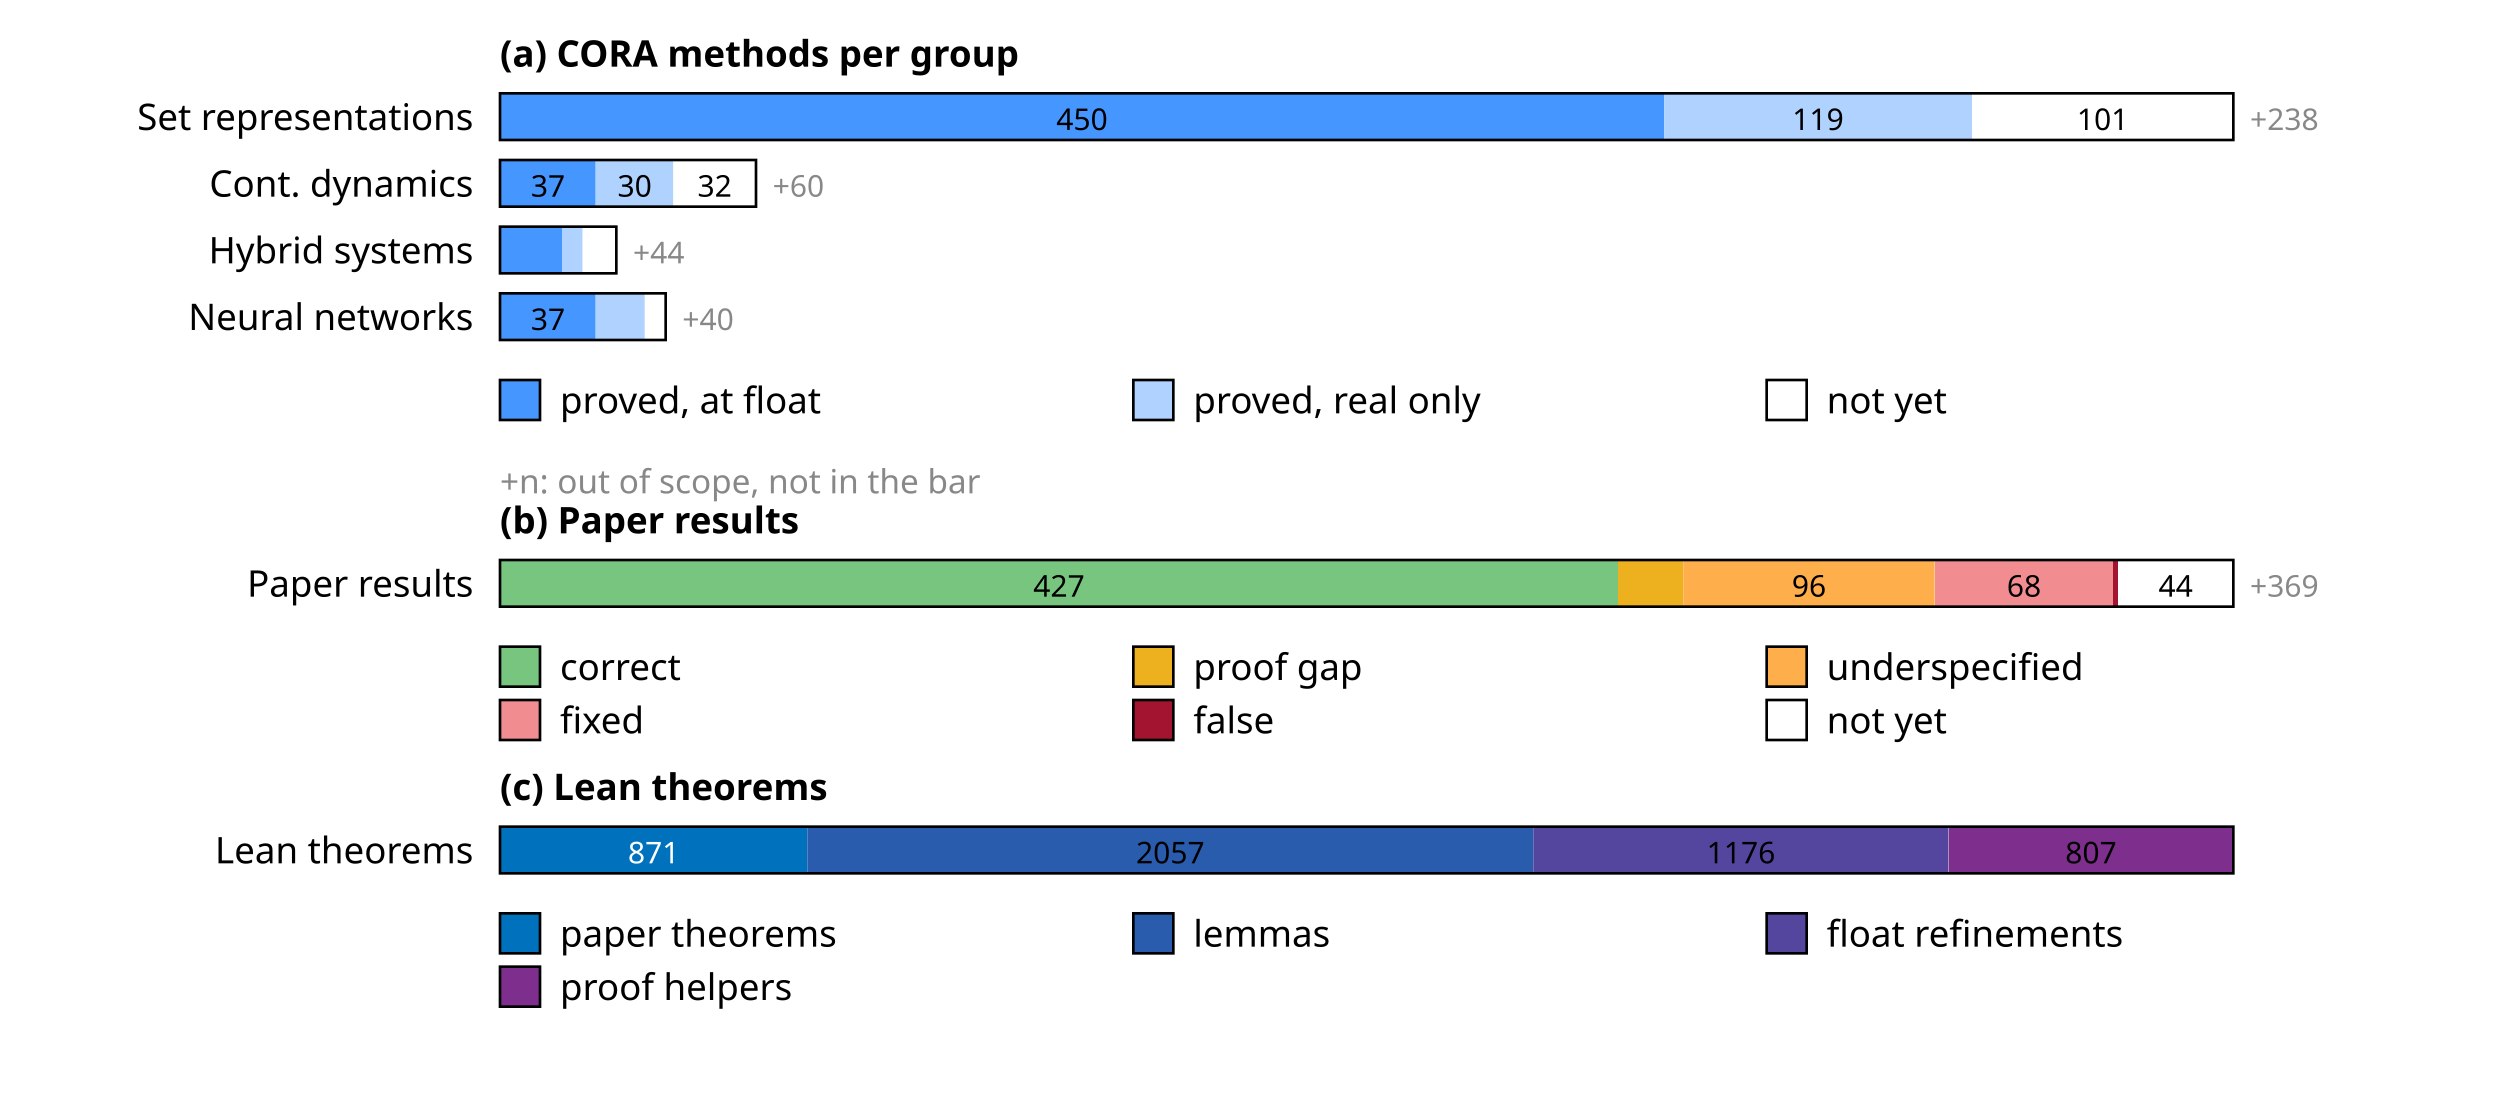
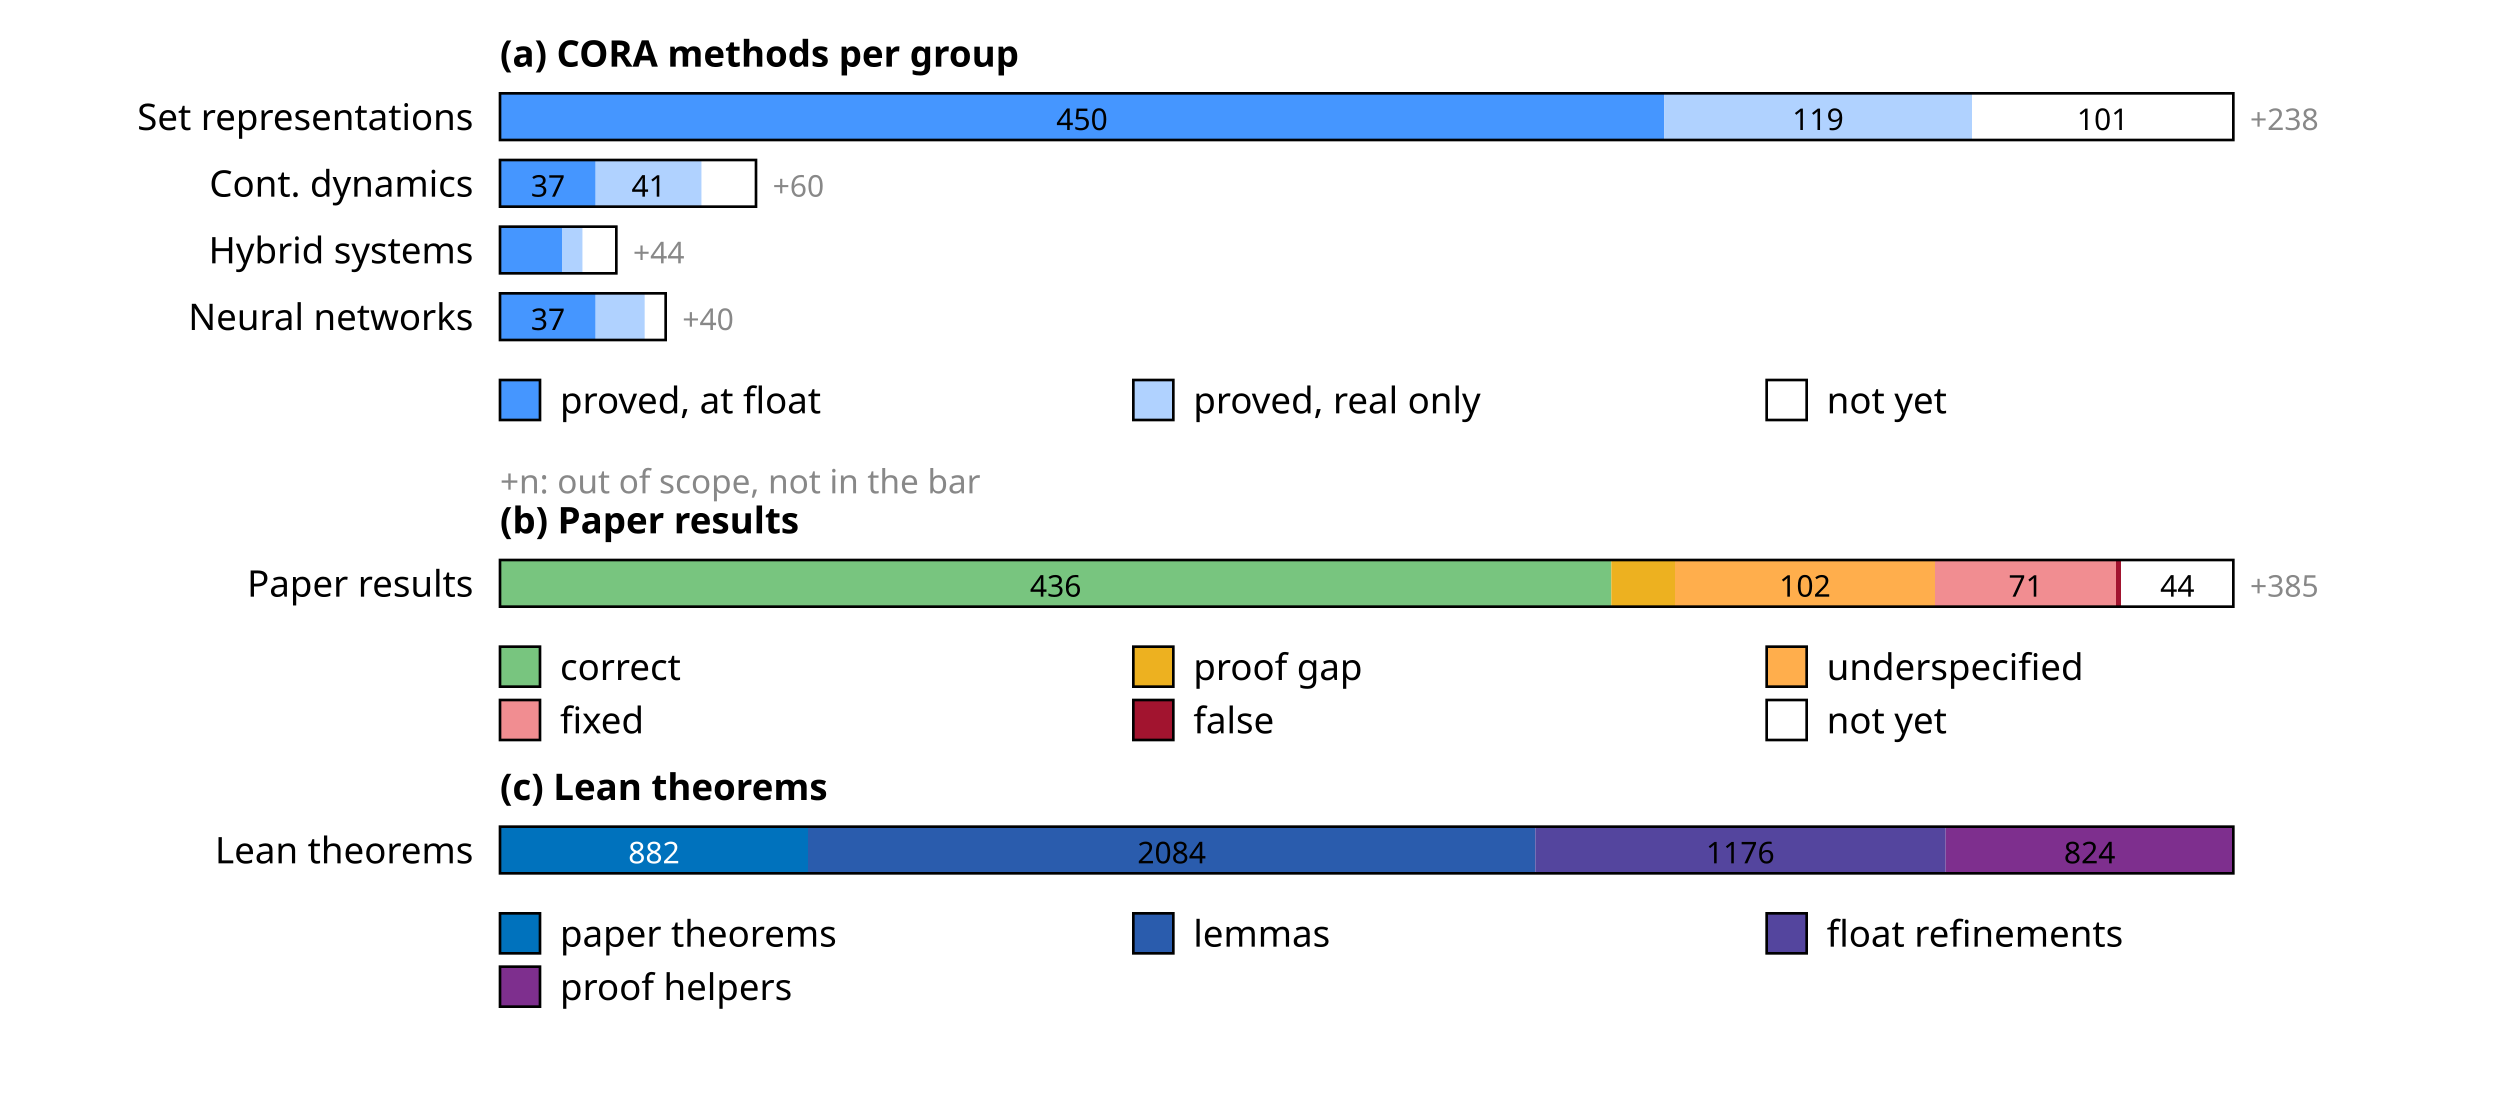
<svg xmlns="http://www.w3.org/2000/svg" width="750" height="330" font-family="sans-serif" font-size="11">
  <rect width="100%" height="100%" fill="white" />
  <text x="150" y="20" font-weight="bold">(a) CORA methods per group</text>
  <text x="142" y="39" text-anchor="end">Set representations</text>
  <rect x="150.0" y="28" width="349.3" height="14" fill="rgb(69,150,255)" />
  <text x="324.6" y="39" text-anchor="middle" font-size="9" fill="#000">450</text>
  <rect x="499.3" y="28" width="92.4" height="14" fill="rgb(176,210,255)" />
  <text x="545.4" y="39" text-anchor="middle" font-size="9" fill="#000">119</text>
  <rect x="591.6" y="28" width="78.4" height="14" fill="rgb(255,255,255)" />
  <text x="630.8" y="39" text-anchor="middle" font-size="9" fill="#000">101</text>
  <rect x="150" y="28" width="520.0" height="14" fill="none" stroke="#000" stroke-width="0.8" />
  <text x="675.0" y="39" font-size="9" fill="#888">+238</text>
  <text x="142" y="59" text-anchor="end">Cont. dynamics</text>
  <rect x="150.0" y="48" width="28.7" height="14" fill="rgb(69,150,255)" />
  <text x="164.4" y="59" text-anchor="middle" font-size="9" fill="#000">37</text>
-   <rect x="178.7" y="48" width="23.3" height="14" fill="rgb(176,210,255)" />
-   <text x="190.4" y="59" text-anchor="middle" font-size="9" fill="#000">30</text>
-   <rect x="202.0" y="48" width="24.8" height="14" fill="rgb(255,255,255)" />
-   <text x="214.4" y="59" text-anchor="middle" font-size="9" fill="#000">32</text>
+   <rect x="178.7" y="48" width="31.8" height="14" fill="rgb(176,210,255)" />
+   <text x="194.6" y="59" text-anchor="middle" font-size="9" fill="#000">41</text>
+   <rect x="210.5" y="48" width="16.3" height="14" fill="rgb(255,255,255)" />
  <rect x="150" y="48" width="76.8" height="14" fill="none" stroke="#000" stroke-width="0.8" />
  <text x="231.8" y="59" font-size="9" fill="#888">+60</text>
  <text x="142" y="79" text-anchor="end">Hybrid systems</text>
  <rect x="150.0" y="68" width="18.6" height="14" fill="rgb(69,150,255)" />
  <rect x="168.6" y="68" width="6.2" height="14" fill="rgb(176,210,255)" />
  <rect x="174.8" y="68" width="10.1" height="14" fill="rgb(255,255,255)" />
  <rect x="150" y="68" width="34.9" height="14" fill="none" stroke="#000" stroke-width="0.8" />
  <text x="189.9" y="79" font-size="9" fill="#888">+44</text>
  <text x="142" y="99" text-anchor="end">Neural networks</text>
  <rect x="150.0" y="88" width="28.7" height="14" fill="rgb(69,150,255)" />
  <text x="164.4" y="99" text-anchor="middle" font-size="9" fill="#000">37</text>
  <rect x="178.7" y="88" width="14.7" height="14" fill="rgb(176,210,255)" />
  <rect x="193.5" y="88" width="6.2" height="14" fill="rgb(255,255,255)" />
  <rect x="150" y="88" width="49.7" height="14" fill="none" stroke="#000" stroke-width="0.8" />
  <text x="204.7" y="99" font-size="9" fill="#888">+40</text>
  <rect x="150" y="114" width="12" height="12" fill="rgb(69,150,255)" stroke="#000" stroke-width="0.8" />
  <text x="168" y="124">proved, at float</text>
  <rect x="340" y="114" width="12" height="12" fill="rgb(176,210,255)" stroke="#000" stroke-width="0.8" />
  <text x="358" y="124">proved, real only</text>
  <rect x="530" y="114" width="12" height="12" fill="rgb(255,255,255)" stroke="#000" stroke-width="0.8" />
  <text x="548" y="124">not yet</text>
  <text x="150" y="148" font-size="10" fill="#888">+n: out of scope, not in the bar</text>
  <text x="150" y="160" font-weight="bold">(b) Paper results</text>
  <text x="142" y="179" text-anchor="end">Paper results</text>
-   <rect x="150.0" y="168" width="335.4" height="14" fill="rgb(120,197,127)" />
-   <text x="317.7" y="179" text-anchor="middle" font-size="9" fill="#000">427</text>
-   <rect x="485.4" y="168" width="19.6" height="14" fill="rgb(237,177,32)" />
-   <rect x="505.0" y="168" width="75.4" height="14" fill="rgb(255,174,76)" />
-   <text x="542.7" y="179" text-anchor="middle" font-size="9" fill="#000">96</text>
-   <rect x="580.5" y="168" width="53.4" height="14" fill="rgb(241,141,145)" />
-   <text x="607.2" y="179" text-anchor="middle" font-size="9" fill="#000">68</text>
-   <rect x="633.9" y="168" width="1.6" height="14" fill="rgb(162,20,47)" />
-   <rect x="635.4" y="168" width="34.6" height="14" fill="rgb(255,255,255)" />
-   <text x="652.7" y="179" text-anchor="middle" font-size="9" fill="#000">44</text>
+   <rect x="150.0" y="168" width="333.4" height="14" fill="rgb(120,197,127)" />
+   <text x="316.7" y="179" text-anchor="middle" font-size="9" fill="#000">436</text>
+   <rect x="483.4" y="168" width="19.1" height="14" fill="rgb(237,177,32)" />
+   <rect x="502.5" y="168" width="78.0" height="14" fill="rgb(255,174,76)" />
+   <text x="541.5" y="179" text-anchor="middle" font-size="9" fill="#000">102</text>
+   <rect x="580.5" y="168" width="54.3" height="14" fill="rgb(241,141,145)" />
+   <text x="607.7" y="179" text-anchor="middle" font-size="9" fill="#000">71</text>
+   <rect x="634.8" y="168" width="1.5" height="14" fill="rgb(162,20,47)" />
+   <rect x="636.4" y="168" width="33.6" height="14" fill="rgb(255,255,255)" />
+   <text x="653.2" y="179" text-anchor="middle" font-size="9" fill="#000">44</text>
  <rect x="150" y="168" width="520.0" height="14" fill="none" stroke="#000" stroke-width="0.8" />
-   <text x="675.0" y="179" font-size="9" fill="#888">+369</text>
+   <text x="675.0" y="179" font-size="9" fill="#888">+385</text>
  <rect x="150" y="194" width="12" height="12" fill="rgb(120,197,127)" stroke="#000" stroke-width="0.8" />
  <text x="168" y="204">correct</text>
  <rect x="340" y="194" width="12" height="12" fill="rgb(237,177,32)" stroke="#000" stroke-width="0.8" />
  <text x="358" y="204">proof gap</text>
  <rect x="530" y="194" width="12" height="12" fill="rgb(255,174,76)" stroke="#000" stroke-width="0.8" />
  <text x="548" y="204">underspecified</text>
  <rect x="150" y="210" width="12" height="12" fill="rgb(241,141,145)" stroke="#000" stroke-width="0.8" />
  <text x="168" y="220">fixed</text>
  <rect x="340" y="210" width="12" height="12" fill="rgb(162,20,47)" stroke="#000" stroke-width="0.8" />
  <text x="358" y="220">false</text>
  <rect x="530" y="210" width="12" height="12" fill="rgb(255,255,255)" stroke="#000" stroke-width="0.8" />
  <text x="548" y="220">not yet</text>
  <text x="150" y="240" font-weight="bold">(c) Lean theorems</text>
  <text x="142" y="259" text-anchor="end">Lean theorems</text>
-   <rect x="150.0" y="248" width="92.2" height="14" fill="rgb(0,114,189)" />
-   <text x="196.1" y="259" text-anchor="middle" font-size="9" fill="#fff">871</text>
-   <rect x="242.2" y="248" width="217.8" height="14" fill="rgb(42,92,173)" />
-   <text x="351.1" y="259" text-anchor="middle" font-size="9" fill="#000">2057</text>
-   <rect x="460.0" y="248" width="124.5" height="14" fill="rgb(84,69,158)" />
-   <text x="522.3" y="259" text-anchor="middle" font-size="9" fill="#000">1176</text>
-   <rect x="584.6" y="248" width="85.4" height="14" fill="rgb(126,47,142)" />
-   <text x="627.3" y="259" text-anchor="middle" font-size="9" fill="#000">807</text>
+   <rect x="150.0" y="248" width="92.4" height="14" fill="rgb(0,114,189)" />
+   <text x="196.2" y="259" text-anchor="middle" font-size="9" fill="#fff">882</text>
+   <rect x="242.4" y="248" width="218.2" height="14" fill="rgb(42,92,173)" />
+   <text x="351.5" y="259" text-anchor="middle" font-size="9" fill="#000">2084</text>
+   <rect x="460.6" y="248" width="123.1" height="14" fill="rgb(84,69,158)" />
+   <text x="522.1" y="259" text-anchor="middle" font-size="9" fill="#000">1176</text>
+   <rect x="583.7" y="248" width="86.3" height="14" fill="rgb(126,47,142)" />
+   <text x="626.9" y="259" text-anchor="middle" font-size="9" fill="#000">824</text>
  <rect x="150" y="248" width="520.0" height="14" fill="none" stroke="#000" stroke-width="0.8" />
  <rect x="150" y="274" width="12" height="12" fill="rgb(0,114,189)" stroke="#000" stroke-width="0.8" />
  <text x="168" y="284">paper theorems</text>
  <rect x="340" y="274" width="12" height="12" fill="rgb(42,92,173)" stroke="#000" stroke-width="0.8" />
  <text x="358" y="284">lemmas</text>
  <rect x="530" y="274" width="12" height="12" fill="rgb(84,69,158)" stroke="#000" stroke-width="0.8" />
  <text x="548" y="284">float refinements</text>
  <rect x="150" y="290" width="12" height="12" fill="rgb(126,47,142)" stroke="#000" stroke-width="0.8" />
  <text x="168" y="300">proof helpers</text>
</svg>
